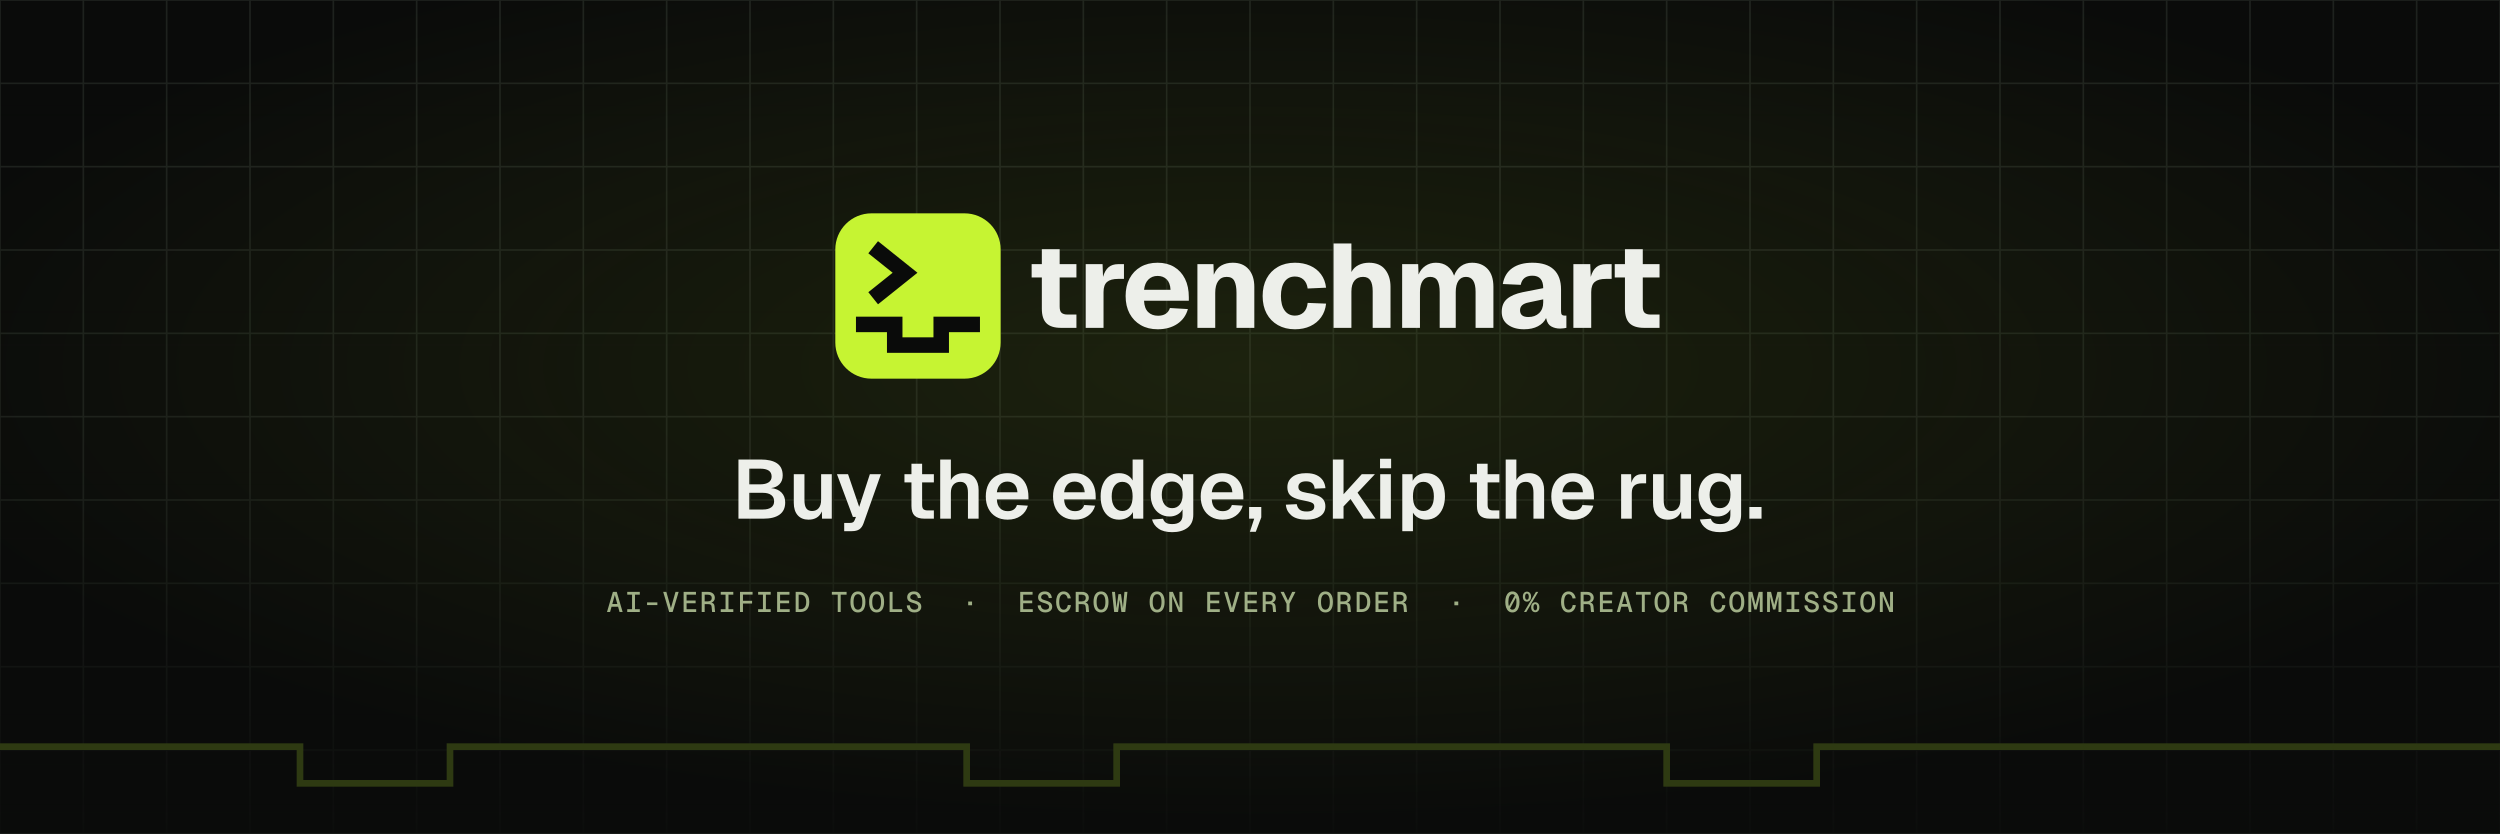
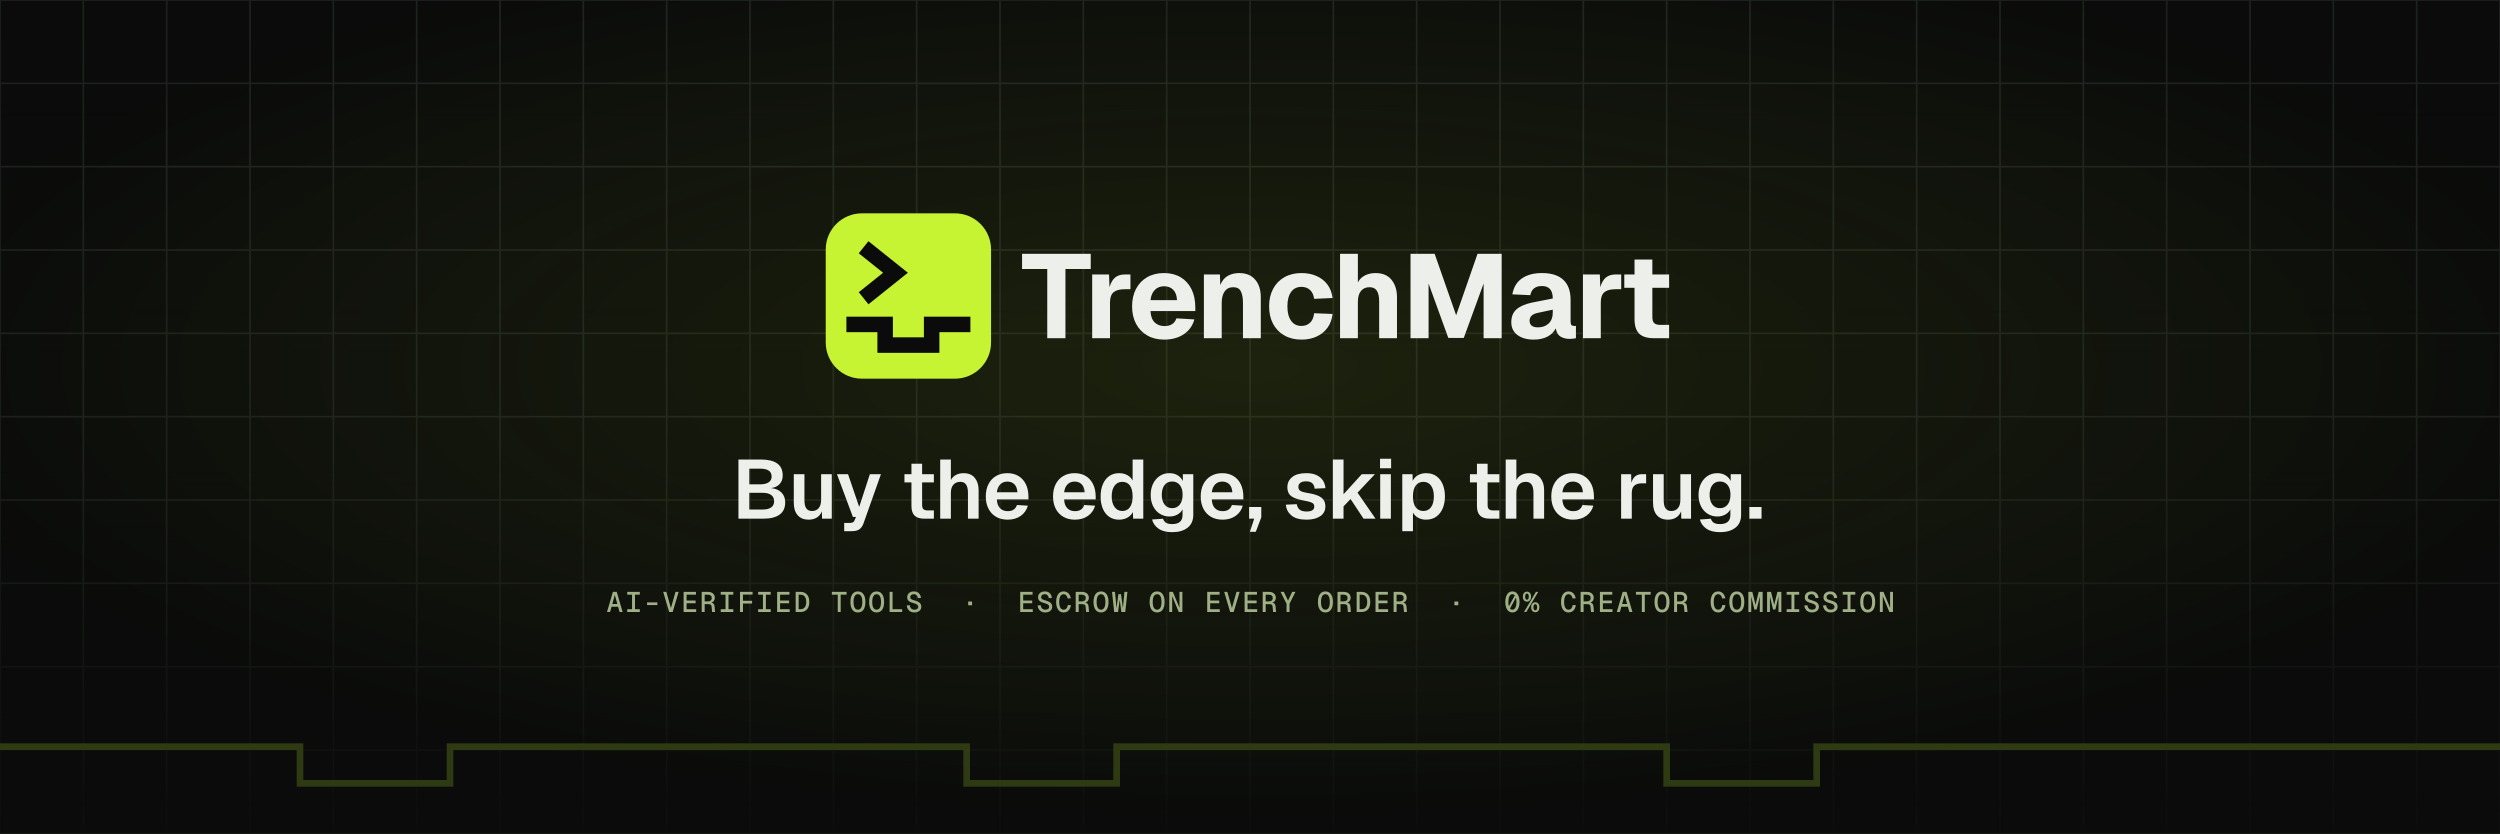
<svg xmlns="http://www.w3.org/2000/svg" width="1500" height="500" viewBox="0 0 1500 500">
  <defs>
    <radialGradient id="glow" cx="50%" cy="44%" r="55%">
      <stop offset="0" stop-color="#C6F432" stop-opacity=".10" />
      <stop offset="1" stop-color="#C6F432" stop-opacity="0" />
    </radialGradient>
    <linearGradient id="fade" x1="0" x2="0" y1="0" y2="1">
      <stop offset="0" stop-color="#0A0B0A" stop-opacity="0" />
      <stop offset=".55" stop-color="#0A0B0A" stop-opacity=".2" />
      <stop offset="1" stop-color="#0A0B0A" stop-opacity=".9" />
    </linearGradient>
  </defs>
  <rect width="1500" height="500" fill="#0A0B0A" />
  <path d="M0 0V500M50 0V500M100 0V500M150 0V500M200 0V500M250 0V500M300 0V500M350 0V500M400 0V500M450 0V500M500 0V500M550 0V500M600 0V500M650 0V500M700 0V500M750 0V500M800 0V500M850 0V500M900 0V500M950 0V500M1000 0V500M1050 0V500M1100 0V500M1150 0V500M1200 0V500M1250 0V500M1300 0V500M1350 0V500M1400 0V500M1450 0V500M1500 0V500M0 0H1500M0 50H1500M0 100H1500M0 150H1500M0 200H1500M0 250H1500M0 300H1500M0 350H1500M0 400H1500M0 450H1500M0 500H1500" stroke="#1E221E" stroke-width="1" />
  <rect width="1500" height="500" fill="url(#fade)" />
  <rect width="1500" height="500" fill="url(#glow)" />
  <path d="M0 448H180v22H270v-22H580v22H670v-22H1000v22H1090v-22H1500" fill="none" stroke="#2E3A12" stroke-width="4" stroke-linecap="square" />
-   <g transform="translate(501.18 128) scale(1.55)">
+   <g transform="translate(495.44 128) scale(1.55)">
    <rect width="64" height="64" rx="14" fill="#C6F432" />
    <g fill="none" stroke="#0A0B0A" stroke-width="6" stroke-linecap="square" stroke-linejoin="miter">
      <path d="M17 15 27 23 17 31" />
      <path d="M11 43H23V51H41V43H53" />
    </g>
-     <path transform="translate(74.11 44.33)" fill="#EDEFEA" d="M19.23 0L13.25 0Q9.43 0 7.64-1.77Q5.84-3.54 5.84-7.41L5.84-7.41L5.84-19.50L1.89-19.50L1.89-24.66L5.84-24.66L5.84-30.45L12.74-30.45L12.74-24.66L19.23-24.66L19.23-19.50L12.74-19.50L12.74-8.23Q12.74-6.44 13.50-5.80Q14.26-5.15 15.78-5.15L15.78-5.15L19.23-5.15L19.23 0ZM29.72 0L22.82 0L22.82-24.66L29.35-24.66L29.53-19.73Q30.27-22.31 31.69-23.48Q33.12-24.66 35.37-24.66L35.37-24.66L37.63-24.66L37.63-18.95L35.37-18.95Q32.48-18.95 31.10-17.78Q29.72-16.61 29.72-13.85L29.72-13.85L29.72 0ZM50.69 0.55L50.69 0.55Q46.92 0.55 44.14-1.06Q41.35-2.67 39.81-5.54Q38.27-8.42 38.27-12.33L38.27-12.33Q38.27-16.19 39.79-19.09Q41.31-21.99 44.09-23.60Q46.87-25.21 50.65-25.21L50.65-25.21Q54.33-25.21 57.04-23.60Q59.75-21.99 61.25-19.00Q62.74-16.01 62.74-11.87L62.74-11.87L62.74-10.49L45.40-10.49Q45.54-7.54 46.99-6.12Q48.44-4.69 50.83-4.69L50.83-4.69Q54.42-4.69 55.43-7.68L55.43-7.68L62.38-7.27Q61.36-3.59 58.26-1.52Q55.15 0.55 50.69 0.55ZM45.40-14.72L45.40-14.72L55.66-14.72Q55.52-17.43 54.16-18.77Q52.81-20.10 50.65-20.10L50.65-20.10Q48.48-20.10 47.08-18.70Q45.68-17.30 45.40-14.72ZM72.96 0L66.06 0L66.06-24.66L72.27-24.66L72.40-20.56Q73.42-23.09 75.35-24.15Q77.28-25.21 79.72-25.21L79.72-25.21Q83.72-25.21 85.90-22.68Q88.09-20.15 88.09-15.87L88.09-15.87L88.09 0L81.19 0L81.19-13.57Q81.19-16.51 80.38-18.12Q79.58-19.73 77.42-19.73L77.42-19.73Q75.26-19.73 74.11-18.12Q72.96-16.51 72.96-13.57L72.96-13.57L72.96 0ZM103.82 0.55L103.82 0.55Q100.05 0.55 97.22-1.06Q94.39-2.67 92.85-5.54Q91.31-8.42 91.31-12.33L91.31-12.33Q91.31-16.19 92.85-19.09Q94.39-21.99 97.22-23.60Q100.05-25.21 103.82-25.21L103.82-25.21Q107.09-25.21 109.69-24.06Q112.29-22.91 113.90-20.75Q115.51-18.58 115.87-15.55L115.87-15.55L108.74-15.23Q108.42-17.53 107.11-18.70Q105.80-19.87 103.82-19.87L103.82-19.87Q101.25-19.87 99.82-17.89Q98.39-15.92 98.39-12.33L98.39-12.33Q98.39-8.74 99.82-6.74Q101.25-4.74 103.82-4.74L103.82-4.74Q105.80-4.74 107.13-5.96Q108.47-7.18 108.74-9.66L108.74-9.66L115.87-9.38Q115.55-6.35 113.96-4.12Q112.38-1.89 109.78-0.67Q107.18 0.55 103.82 0.55ZM125.67 0L118.77 0L118.77-32.66L125.67-32.66L125.67-21.62Q126.68-23.46 128.48-24.33Q130.27-25.21 132.48-25.21L132.48-25.21Q136.62-25.21 138.71-22.59Q140.81-19.96 140.81-15.87L140.81-15.87L140.81 0L133.91 0L133.91-14.21Q133.91-16.97 133.03-18.35Q132.16-19.73 130.18-19.73L130.18-19.73Q128.06-19.73 126.87-18.29Q125.67-16.84 125.67-14.03L125.67-14.03L125.67 0ZM152.21 0L145.31 0L145.31-24.66L151.52-24.66L151.66-20.65Q152.58-22.82 154.35-24.01Q156.12-25.21 158.38-25.21L158.38-25.21Q161.05-25.21 162.84-23.85Q164.63-22.49 165.42-20.19L165.42-20.19Q166.29-22.63 168.11-23.92Q169.92-25.21 172.36-25.21L172.36-25.21Q176.13-25.21 178.39-22.82Q180.64-20.42 180.64-15.87L180.64-15.87L180.64 0L173.74 0L173.74-13.94Q173.74-19.73 170.02-19.73L170.02-19.73Q168.13-19.73 167.09-18.19Q166.06-16.65 166.06-13.85L166.06-13.85L166.06 0L159.85 0L159.85-13.85Q159.85-16.70 159.02-18.22Q158.19-19.73 156.17-19.73L156.17-19.73Q154.28-19.73 153.25-18.17Q152.21-16.61 152.21-13.85L152.21-13.85L152.21 0ZM192.51 0.55L192.51 0.55Q188.65 0.55 186.25-1.22Q183.86-2.99 183.86-6.16L183.86-6.16Q183.86-9.43 185.91-11.20Q187.96-12.97 191.96-13.80L191.96-13.80L199.92-15.36Q199.92-20.19 195.73-20.19L195.73-20.19Q191.91-20.19 191.22-16.65L191.22-16.65L184.28-16.97Q184.97-21.02 187.93-23.11Q190.90-25.21 195.73-25.21L195.73-25.21Q201.25-25.21 204.03-22.56Q206.82-19.92 206.82-14.90L206.82-14.90L206.82-6.49Q206.82-5.43 207.16-5.08Q207.51-4.74 208.20-4.74L208.20-4.74L208.89-4.74L208.89 0Q208.56 0.09 207.85 0.18Q207.14 0.28 206.45 0.28L206.45 0.28Q204.56 0.28 203.07-0.53Q201.57-1.33 201.11-3.54L201.11-3.54L201.02-3.77Q200.10-1.79 197.89-0.62Q195.68 0.55 192.51 0.55ZM194.17-4.19L194.17-4.19Q196.74-4.19 198.33-5.70Q199.92-7.22 199.92-9.84L199.92-9.84L199.92-11.04L194.30-9.84Q190.95-9.20 190.95-6.81L190.95-6.81Q190.95-4.19 194.17-4.19ZM218.50 0L211.60 0L211.60-24.66L218.13-24.66L218.32-19.73Q219.05-22.31 220.48-23.48Q221.90-24.66 224.16-24.66L224.16-24.66L226.41-24.66L226.41-18.95L224.16-18.95Q221.26-18.95 219.88-17.78Q218.50-16.61 218.50-13.85L218.50-13.85L218.50 0ZM244.95 0L238.97 0Q235.15 0 233.36-1.77Q231.56-3.54 231.56-7.41L231.56-7.41L231.56-19.50L227.61-19.50L227.61-24.66L231.56-24.66L231.56-30.45L238.46-30.45L238.46-24.66L244.95-24.66L244.95-19.50L238.46-19.50L238.46-8.23Q238.46-6.44 239.22-5.80Q239.98-5.15 241.50-5.15L241.50-5.15L244.95-5.15L244.95 0Z" />
+     <path transform="translate(75.49 48.33)" fill="#EDEFEA" d="M17.30 0L10.26 0L10.26-26.77L0.51-26.77L0.51-32.66L27.09-32.66L27.09-26.77L17.30-26.77L17.30 0ZM34.55 0L27.65 0L27.65-24.66L34.18-24.66L34.36-19.73Q35.10-22.31 36.52-23.48Q37.95-24.66 40.20-24.66L40.20-24.66L42.46-24.66L42.46-18.95L40.20-18.95Q37.31-18.95 35.93-17.78Q34.55-16.61 34.55-13.85L34.55-13.85L34.55 0ZM55.52 0.55L55.52 0.55Q51.75 0.55 48.97-1.06Q46.18-2.67 44.64-5.54Q43.10-8.42 43.10-12.33L43.10-12.33Q43.10-16.19 44.62-19.09Q46.14-21.99 48.92-23.60Q51.70-25.21 55.48-25.21L55.48-25.21Q59.16-25.21 61.87-23.60Q64.58-21.99 66.08-19.00Q67.57-16.01 67.57-11.87L67.57-11.87L67.57-10.49L50.23-10.49Q50.37-7.54 51.82-6.12Q53.27-4.69 55.66-4.69L55.66-4.69Q59.25-4.69 60.26-7.68L60.26-7.68L67.21-7.27Q66.19-3.59 63.09-1.52Q59.98 0.55 55.52 0.55ZM50.23-14.72L50.23-14.72L60.49-14.72Q60.35-17.43 58.99-18.77Q57.64-20.10 55.48-20.10L55.48-20.10Q53.31-20.10 51.91-18.70Q50.51-17.30 50.23-14.72ZM77.79 0L70.89 0L70.89-24.66L77.10-24.66L77.23-20.56Q78.25-23.09 80.18-24.15Q82.11-25.21 84.55-25.21L84.55-25.21Q88.55-25.21 90.73-22.68Q92.92-20.15 92.92-15.87L92.92-15.87L92.92 0L86.02 0L86.02-13.57Q86.02-16.51 85.21-18.12Q84.41-19.73 82.25-19.73L82.25-19.73Q80.09-19.73 78.94-18.12Q77.79-16.51 77.79-13.57L77.79-13.57L77.79 0ZM108.65 0.55L108.65 0.55Q104.88 0.55 102.05-1.06Q99.22-2.67 97.68-5.54Q96.14-8.42 96.14-12.33L96.14-12.33Q96.14-16.19 97.68-19.09Q99.22-21.99 102.05-23.60Q104.88-25.21 108.65-25.21L108.65-25.21Q111.92-25.21 114.52-24.06Q117.12-22.91 118.73-20.75Q120.34-18.58 120.70-15.55L120.70-15.55L113.57-15.23Q113.25-17.53 111.94-18.70Q110.63-19.87 108.65-19.87L108.65-19.87Q106.08-19.87 104.65-17.89Q103.22-15.92 103.22-12.33L103.22-12.33Q103.22-8.74 104.65-6.74Q106.08-4.74 108.65-4.74L108.65-4.74Q110.63-4.74 111.96-5.96Q113.30-7.18 113.57-9.66L113.57-9.66L120.70-9.38Q120.38-6.35 118.79-4.12Q117.21-1.89 114.61-0.67Q112.01 0.55 108.65 0.55ZM130.50 0L123.60 0L123.60-32.66L130.50-32.66L130.50-21.62Q131.51-23.46 133.31-24.33Q135.10-25.21 137.31-25.21L137.31-25.21Q141.45-25.21 143.54-22.59Q145.64-19.96 145.64-15.87L145.64-15.87L145.64 0L138.74 0L138.74-14.21Q138.74-16.97 137.86-18.35Q136.99-19.73 135.01-19.73L135.01-19.73Q132.89-19.73 131.70-18.29Q130.50-16.84 130.50-14.03L130.50-14.03L130.50 0ZM157.87 0L150.88 0L150.88-32.66L160.22-32.66L168.54-8.88L176.82-32.66L186.16-32.66L186.16 0L179.17 0L179.17-21.16L171.49-0.09L165.51-0.09L157.87-21.16L157.87 0ZM198.54 0.55L198.54 0.55Q194.67 0.55 192.28-1.22Q189.89-2.99 189.89-6.16L189.89-6.16Q189.89-9.43 191.94-11.20Q193.98-12.97 197.98-13.80L197.98-13.80L205.94-15.36Q205.94-20.19 201.76-20.19L201.76-20.19Q197.94-20.19 197.25-16.65L197.25-16.65L190.30-16.97Q190.99-21.02 193.96-23.11Q196.93-25.21 201.76-25.21L201.76-25.21Q207.28-25.21 210.06-22.56Q212.84-19.92 212.84-14.90L212.84-14.90L212.84-6.49Q212.84-5.43 213.19-5.08Q213.53-4.74 214.22-4.74L214.22-4.74L214.91-4.74L214.91 0Q214.59 0.09 213.88 0.18Q213.16 0.28 212.47 0.28L212.47 0.28Q210.59 0.28 209.09-0.53Q207.60-1.33 207.14-3.54L207.14-3.54L207.05-3.77Q206.13-1.79 203.92-0.62Q201.71 0.55 198.54 0.55ZM200.19-4.19L200.19-4.19Q202.77-4.19 204.36-5.70Q205.94-7.22 205.94-9.84L205.94-9.84L205.94-11.04L200.33-9.84Q196.97-9.20 196.97-6.81L196.97-6.81Q196.97-4.19 200.19-4.19ZM224.53 0L217.63 0L217.63-24.66L224.16-24.66L224.34-19.73Q225.08-22.31 226.50-23.48Q227.93-24.66 230.18-24.66L230.18-24.66L232.44-24.66L232.44-18.95L230.18-18.95Q227.29-18.95 225.91-17.78Q224.53-16.61 224.53-13.85L224.53-13.85L224.53 0ZM250.98 0L245.00 0Q241.18 0 239.38-1.77Q237.59-3.54 237.59-7.41L237.59-7.41L237.59-19.50L233.63-19.50L233.63-24.66L237.59-24.66L237.59-30.45L244.49-30.45L244.49-24.66L250.98-24.66L250.98-19.50L244.49-19.50L244.49-8.23Q244.49-6.44 245.25-5.80Q246.01-5.15 247.53-5.15L247.53-5.15L250.98-5.15L250.98 0Z" />
  </g>
  <path transform="translate(439.07 311.2)" fill="#EDEFEA" d="M19.10 0L4 0L4-35.50L17.30-35.50Q23.80-35.50 27.18-33.18Q30.55-30.85 30.55-25.90L30.55-25.90Q30.55-22.75 28.70-20.75Q26.85-18.75 23.55-18.35L23.55-18.35Q27.60-17.95 29.83-15.68Q32.05-13.40 32.05-9.75L32.05-9.75Q32.05-4.85 28.68-2.43Q25.30 0 19.10 0L19.10 0ZM10.50-30L10.50-20.60L17.10-20.60Q20.30-20.60 22.10-21.80Q23.90-23 23.90-25.30L23.90-25.30Q23.90-27.70 22.15-28.85Q20.40-30 17.10-30L17.10-30L10.50-30ZM10.50-15.50L10.50-5.50L18.80-5.50Q21.85-5.50 23.63-6.75Q25.40-8 25.40-10.45L25.40-10.45Q25.40-12.90 23.63-14.20Q21.85-15.50 18.80-15.50L18.80-15.50L10.50-15.50ZM46 0.60L46 0.60Q41.90 0.60 39.55-2.05Q37.20-4.70 37.20-9.50L37.20-9.50L37.20-26.70L43.60-26.70L43.60-11.10Q43.60-7.70 44.73-6.15Q45.85-4.60 48.15-4.60L48.15-4.60Q50.70-4.60 52.15-6.33Q53.60-8.05 53.60-11.35L53.60-11.35L53.60-26.70L60-26.70L60 0L54.15 0L54.05-4.35Q51.95 0.60 46 0.60ZM72 7.50L67.45 7.50L67.45 2.55L70.85 2.55Q72.15 2.55 72.78 2.15Q73.40 1.75 73.75 0.80L73.75 0.80L74.50-1.05L72.65-1.05L63.10-26.70L69.75-26.70L76.45-7.05L82.85-26.70L89.50-26.70L79.05 2.80Q78.15 5.30 76.53 6.40Q74.90 7.50 72 7.50L72 7.50ZM121.25 0L115.55 0Q111.55 0 109.68-1.83Q107.80-3.65 107.80-7.65L107.80-7.65L107.80-21.75L103.60-21.75L103.60-26.70L107.80-26.70L107.80-32.95L114.20-32.95L114.20-26.70L121.25-26.70L121.25-21.75L114.20-21.75L114.20-8.25Q114.20-6.35 115.03-5.65Q115.85-4.95 117.50-4.95L117.50-4.95L121.25-4.95L121.25 0ZM131.45 0L125.05 0L125.05-35.50L131.45-35.50L131.45-23.15Q132.55-25.25 134.55-26.28Q136.55-27.30 139.05-27.30L139.05-27.30Q143.50-27.30 145.80-24.48Q148.10-21.65 148.10-17.15L148.10-17.15L148.10 0L141.70 0L141.70-15.60Q141.70-22.10 137.15-22.10L137.15-22.10Q134.50-22.10 132.98-20.40Q131.45-18.70 131.45-15.45L131.45-15.45L131.45 0ZM165.50 0.60L165.50 0.60Q161.50 0.60 158.55-1.13Q155.60-2.85 154.00-6Q152.40-9.15 152.40-13.35L152.40-13.35Q152.40-17.55 154.00-20.70Q155.60-23.85 158.53-25.58Q161.45-27.30 165.35-27.30L165.35-27.30Q169.15-27.30 172.00-25.60Q174.85-23.90 176.43-20.70Q178.00-17.50 178.00-13L178.00-13L178.00-11.55L159.05-11.55Q159.20-8.05 160.95-6.28Q162.70-4.50 165.55-4.50L165.55-4.50Q169.90-4.50 171.10-8.20L171.10-8.20L177.65-7.80Q176.55-3.90 173.33-1.65Q170.10 0.60 165.50 0.60ZM159.05-15.85L159.05-15.85L171.40-15.85Q171.15-19.10 169.53-20.68Q167.90-22.25 165.35-22.25L165.35-22.25Q162.75-22.25 161.10-20.60Q159.45-18.95 159.05-15.85ZM205.85 0.60L205.85 0.60Q201.85 0.60 198.90-1.13Q195.95-2.85 194.35-6Q192.75-9.15 192.75-13.35L192.75-13.35Q192.75-17.55 194.35-20.70Q195.95-23.85 198.88-25.58Q201.80-27.30 205.70-27.30L205.70-27.30Q209.50-27.30 212.35-25.60Q215.20-23.90 216.78-20.70Q218.35-17.50 218.35-13L218.35-13L218.35-11.55L199.40-11.55Q199.55-8.05 201.30-6.28Q203.05-4.50 205.90-4.50L205.90-4.50Q210.25-4.50 211.45-8.20L211.45-8.20L218.00-7.80Q216.90-3.90 213.68-1.65Q210.45 0.60 205.85 0.60ZM199.40-15.85L199.40-15.85L211.75-15.85Q211.50-19.10 209.88-20.68Q208.25-22.25 205.70-22.25L205.70-22.25Q203.10-22.25 201.45-20.60Q199.80-18.95 199.40-15.85ZM232.35 0.60L232.35 0.60Q228.95 0.60 226.48-1.10Q224.00-2.80 222.65-5.93Q221.30-9.05 221.30-13.35L221.30-13.35Q221.30-17.60 222.68-20.75Q224.05-23.90 226.53-25.60Q229.00-27.30 232.35-27.30L232.35-27.30Q235.15-27.30 237.28-26.15Q239.40-25 240.50-22.90L240.50-22.90L240.50-35.50L246.90-35.50L246.90 0L240.80 0L240.65-3.95Q239.55-1.80 237.35-0.60Q235.15 0.60 232.35 0.60ZM234.30-4.60L234.30-4.60Q237.25-4.60 238.88-6.88Q240.50-9.15 240.50-13.35L240.50-13.35Q240.50-17.60 238.90-19.85Q237.30-22.10 234.30-22.10L234.30-22.10Q231.40-22.10 229.68-19.78Q227.95-17.45 227.95-13.35L227.95-13.35Q227.95-9.35 229.68-6.98Q231.40-4.60 234.30-4.60ZM264.30 8.10L264.30 8.10Q259.05 8.10 256.05 6Q253.05 3.90 252.15 0.50L252.15 0.50L258.75 0.05Q259.25 1.60 260.48 2.43Q261.70 3.25 264.30 3.25L264.30 3.25Q267.25 3.25 268.85 1.93Q270.45 0.60 270.45-2.20L270.45-2.20L270.45-5.60Q269.50-3.65 267.40-2.48Q265.30-1.30 262.70-1.30L262.70-1.30Q259.40-1.30 256.83-2.93Q254.25-4.55 252.80-7.48Q251.35-10.40 251.35-14.25L251.35-14.25Q251.35-18.10 252.80-21.03Q254.25-23.95 256.78-25.63Q259.30-27.30 262.60-27.30L262.60-27.30Q265.45-27.30 267.55-26Q269.65-24.70 270.65-22.55L270.65-22.55L270.65-26.70L276.90-26.70L276.90-2.35Q276.90 2.80 273.45 5.45Q270.00 8.10 264.30 8.10ZM264.20-6.30L264.20-6.30Q267.05-6.30 268.78-8.43Q270.50-10.55 270.50-14.30L270.50-14.30Q270.55-18 268.83-20.15Q267.10-22.30 264.20-22.30L264.20-22.30Q261.25-22.30 259.63-20.13Q258.00-17.95 258.00-14.30L258.00-14.30Q258.00-10.65 259.68-8.47Q261.35-6.30 264.20-6.30ZM294.45 0.60L294.45 0.60Q290.45 0.60 287.50-1.13Q284.55-2.85 282.95-6Q281.35-9.15 281.35-13.35L281.35-13.35Q281.35-17.55 282.95-20.70Q284.55-23.85 287.48-25.58Q290.40-27.30 294.30-27.30L294.30-27.30Q298.10-27.30 300.95-25.60Q303.80-23.90 305.38-20.70Q306.95-17.50 306.95-13L306.95-13L306.95-11.55L288.00-11.55Q288.15-8.05 289.90-6.28Q291.65-4.50 294.50-4.50L294.50-4.50Q298.85-4.50 300.05-8.20L300.05-8.20L306.60-7.80Q305.50-3.90 302.28-1.65Q299.05 0.60 294.45 0.60ZM288.00-15.85L288.00-15.85L300.35-15.85Q300.10-19.10 298.48-20.68Q296.85-22.25 294.30-22.25L294.30-22.25Q291.70-22.25 290.05-20.60Q288.40-18.95 288.00-15.85ZM314.40 7.90L310.85 7.90L313.45 0L310.40 0L310.40-7L317.70-7L317.70-0.80L314.40 7.90ZM344.85 0.60L344.85 0.60Q338.75 0.60 335.75-1.95Q332.75-4.50 332.45-8.40L332.45-8.40L339.00-8.70Q339.35-6.60 340.68-5.45Q342.00-4.30 344.90-4.30L344.90-4.30Q347.15-4.30 348.33-5.03Q349.50-5.75 349.50-7.30L349.50-7.30Q349.50-8.20 349.08-8.80Q348.65-9.40 347.43-9.85Q346.20-10.30 343.85-10.75L343.85-10.75Q339.80-11.45 337.50-12.48Q335.20-13.50 334.28-15.05Q333.35-16.60 333.35-18.90L333.35-18.90Q333.35-22.60 336.23-24.95Q339.10-27.30 344.65-27.30L344.65-27.30Q348.50-27.30 350.98-26.08Q353.45-24.85 354.73-22.83Q356.00-20.80 356.20-18.30L356.20-18.30L349.70-18Q349.60-19.90 348.40-21.15Q347.20-22.40 344.55-22.40L344.55-22.40Q342.30-22.40 341.13-21.50Q339.95-20.60 339.95-19.10L339.95-19.10Q339.95-17.50 341.08-16.73Q342.20-15.95 345.20-15.45L345.20-15.45Q349.30-14.85 351.70-13.80Q354.10-12.75 355.13-11.18Q356.15-9.60 356.15-7.40L356.15-7.40Q356.15-3.55 353.08-1.48Q350.00 0.60 344.85 0.60ZM367.05 0L360.65 0L360.65-35.50L367.05-35.50L367.05-14.65L378.00-26.70L385.90-26.70L375.45-15.60L386.25 0L379.05 0L371.25-11.80L367.05-7.35L367.05 0ZM395.45 0L389.05 0L389.05-26.70L395.45-26.70L395.45 0ZM395.60-30.25L388.95-30.25L388.95-35.95L395.60-35.95L395.60-30.25ZM408.70 7.50L402.30 7.50L402.30-26.70L408.45-26.70L408.55-22.70Q409.70-24.95 411.80-26.13Q413.90-27.30 416.55-27.30L416.55-27.30Q420.35-27.30 422.88-25.43Q425.40-23.55 426.65-20.38Q427.90-17.20 427.90-13.35L427.90-13.35Q427.90-9.50 426.63-6.35Q425.35-3.20 422.83-1.30Q420.30 0.60 416.50 0.60L416.50 0.60Q413.95 0.60 411.88-0.53Q409.80-1.65 408.70-3.65L408.70-3.65L408.70 7.50ZM415.00-4.60L415.00-4.60Q417.90-4.60 419.58-6.93Q421.25-9.25 421.25-13.35L421.25-13.35Q421.25-17.45 419.58-19.78Q417.90-22.10 415.00-22.10L415.00-22.10Q412.10-22.10 410.40-19.90Q408.70-17.70 408.70-13.35L408.70-13.35Q408.70-9 410.38-6.80Q412.05-4.60 415.00-4.60ZM460.55 0L454.85 0Q450.85 0 448.98-1.83Q447.10-3.65 447.10-7.65L447.10-7.65L447.10-21.75L442.90-21.75L442.90-26.70L447.10-26.70L447.10-32.95L453.50-32.95L453.50-26.70L460.55-26.70L460.55-21.75L453.50-21.75L453.50-8.25Q453.50-6.35 454.33-5.65Q455.15-4.95 456.80-4.95L456.80-4.95L460.55-4.95L460.55 0ZM470.75 0L464.35 0L464.35-35.50L470.75-35.50L470.75-23.15Q471.85-25.25 473.85-26.28Q475.85-27.30 478.35-27.30L478.35-27.30Q482.80-27.30 485.10-24.48Q487.40-21.65 487.40-17.15L487.40-17.15L487.40 0L481.00 0L481.00-15.60Q481.00-22.10 476.45-22.10L476.45-22.10Q473.80-22.10 472.28-20.40Q470.75-18.70 470.75-15.45L470.75-15.45L470.75 0ZM504.80 0.60L504.80 0.60Q500.80 0.60 497.85-1.13Q494.90-2.85 493.30-6Q491.70-9.15 491.70-13.35L491.70-13.35Q491.70-17.55 493.30-20.70Q494.90-23.85 497.83-25.58Q500.75-27.30 504.65-27.30L504.65-27.30Q508.45-27.30 511.30-25.60Q514.15-23.90 515.73-20.70Q517.30-17.50 517.30-13L517.30-13L517.30-11.55L498.35-11.55Q498.50-8.05 500.25-6.28Q502.00-4.50 504.85-4.50L504.85-4.50Q509.20-4.50 510.40-8.20L510.40-8.20L516.95-7.80Q515.85-3.90 512.63-1.65Q509.40 0.60 504.80 0.60ZM498.35-15.85L498.35-15.85L510.70-15.85Q510.45-19.10 508.83-20.68Q507.20-22.25 504.65-22.25L504.65-22.25Q502.05-22.25 500.40-20.60Q498.75-18.95 498.35-15.85ZM540.00 0L533.60 0L533.60-26.70L539.60-26.70L539.75-21.50Q540.55-24.20 542.10-25.45Q543.65-26.70 546.15-26.70L546.15-26.70L548.60-26.70L548.60-21.20L546.10-21.20Q543.05-21.20 541.53-19.83Q540.00-18.45 540.00-15.40L540.00-15.40L540.00 0ZM561.55 0.60L561.55 0.60Q557.45 0.60 555.10-2.05Q552.75-4.70 552.75-9.50L552.75-9.50L552.75-26.70L559.15-26.70L559.15-11.10Q559.15-7.70 560.28-6.15Q561.40-4.60 563.70-4.60L563.70-4.60Q566.25-4.60 567.70-6.33Q569.15-8.05 569.15-11.35L569.15-11.35L569.15-26.70L575.55-26.70L575.55 0L569.70 0L569.60-4.35Q567.50 0.60 561.55 0.60ZM593.00 8.10L593.00 8.10Q587.75 8.10 584.75 6Q581.75 3.90 580.85 0.50L580.85 0.50L587.45 0.05Q587.95 1.60 589.18 2.43Q590.40 3.25 593.00 3.25L593.00 3.25Q595.95 3.25 597.55 1.93Q599.15 0.60 599.15-2.20L599.15-2.20L599.15-5.60Q598.20-3.65 596.10-2.48Q594.00-1.30 591.40-1.30L591.40-1.30Q588.10-1.30 585.53-2.93Q582.95-4.55 581.50-7.48Q580.05-10.40 580.05-14.25L580.05-14.25Q580.05-18.10 581.50-21.03Q582.95-23.95 585.48-25.63Q588.00-27.30 591.30-27.30L591.30-27.30Q594.15-27.30 596.25-26Q598.35-24.70 599.35-22.55L599.35-22.55L599.35-26.70L605.60-26.70L605.60-2.35Q605.60 2.80 602.15 5.45Q598.70 8.10 593.00 8.10ZM592.90-6.30L592.90-6.30Q595.75-6.30 597.48-8.43Q599.20-10.55 599.20-14.30L599.20-14.30Q599.25-18 597.53-20.15Q595.80-22.30 592.90-22.30L592.90-22.30Q589.95-22.30 588.33-20.13Q586.70-17.95 586.70-14.30L586.70-14.30Q586.70-10.65 588.38-8.47Q590.05-6.30 592.90-6.30ZM617.85 0L610.55 0L610.55-7L617.85-7L617.85 0Z" />
  <path transform="translate(363.79 367.2)" fill="#9FAF86" d="M2.26 0L0.41 0L3.94-12.07L6.26-12.07L9.79 0L7.94 0L7.07-3.15L3.13-3.15L2.26 0ZM6.61-4.79L5.10-10.22L3.59-4.79L6.61-4.79ZM20.09 0L12.55 0L12.55-1.68L15.44-1.68L15.44-10.39L12.55-10.39L12.55-12.07L20.09-12.07L20.09-10.39L17.20-10.39L17.20-1.68L20.09-1.68L20.09 0ZM30.63-4.17L24.45-4.17L24.45-5.75L30.63-5.75L30.63-4.17ZM39.81 0L37.71 0L34.12-12.07L36.01-12.07L38.76-2.38L41.51-12.07L43.40-12.07L39.81 0ZM53.92 0L46.38 0L46.38-12.07L53.79-12.07L53.79-10.39L48.16-10.39L48.16-6.87L53.58-6.87L53.58-5.24L48.16-5.24L48.16-1.68L53.92-1.68L53.92 0ZM59.02 0L57.24 0L57.24-12.07L61.00-12.07Q62.90-12.07 64.01-11.10Q65.11-10.13 65.11-8.47L65.11-8.47Q65.11-7.38 64.51-6.62Q63.90-5.87 63.07-5.61L63.07-5.61Q63.95-5.44 64.40-4.92Q64.86-4.40 64.94-3.43L64.94-3.43L65.25 0L63.46 0L63.19-3.09Q63.12-4.00 62.69-4.35Q62.25-4.71 61.13-4.71L61.13-4.71L59.02-4.71L59.02 0ZM59.02-10.39L59.02-6.38L60.96-6.38Q62.08-6.38 62.68-6.90Q63.27-7.43 63.27-8.38L63.27-8.38Q63.27-9.35 62.68-9.87Q62.08-10.39 60.96-10.39L60.96-10.39L59.02-10.39ZM76.19 0L68.65 0L68.65-1.68L71.54-1.68L71.54-10.39L68.65-10.39L68.65-12.07L76.19-12.07L76.19-10.39L73.30-10.39L73.30-1.68L76.19-1.68L76.19 0ZM81.99 0L80.21 0L80.21-12.07L87.75-12.07L87.75-10.42L81.99-10.42L81.99-6.72L87.45-6.72L87.45-5.08L81.99-5.08L81.99 0ZM98.63 0L91.09 0L91.09-1.68L93.98-1.68L93.98-10.39L91.09-10.39L91.09-12.07L98.63-12.07L98.63-10.39L95.74-10.39L95.74-1.68L98.63-1.68L98.63 0ZM110.02 0L102.48 0L102.48-12.07L109.89-12.07L109.89-10.39L104.26-10.39L104.26-6.87L109.68-6.87L109.68-5.24L104.26-5.24L104.26-1.68L110.02-1.68L110.02 0ZM116.55 0L113.61 0L113.61-12.07L116.55-12.07Q118.15-12.07 119.33-11.36Q120.51-10.66 121.15-9.31Q121.79-7.96 121.79-6.02L121.79-6.02Q121.79-4.08 121.15-2.74Q120.51-1.39 119.33-0.70Q118.15 0 116.55 0L116.55 0ZM115.40-10.39L115.40-1.68L116.50-1.68Q118.13-1.68 119.03-2.76Q119.94-3.84 119.94-6.02L119.94-6.02Q119.94-8.19 119.03-9.29Q118.13-10.39 116.50-10.39L116.50-10.39L115.40-10.39ZM140.62 0L138.86 0L138.86-10.39L135.32-10.39L135.32-12.07L144.16-12.07L144.16-10.39L140.62-10.39L140.62 0ZM150.96 0.27L150.96 0.27Q148.80 0.27 147.64-1.36Q146.47-2.99 146.47-6.02L146.47-6.02Q146.47-9.06 147.64-10.70Q148.80-12.34 150.96-12.34L150.96-12.34Q153.12-12.34 154.28-10.70Q155.45-9.06 155.45-6.02L155.45-6.02Q155.45-2.99 154.28-1.36Q153.12 0.27 150.96 0.27ZM150.96-1.39L150.96-1.39Q152.24-1.39 152.92-2.56Q153.60-3.72 153.60-6.02L153.60-6.02Q153.60-8.31 152.92-9.49Q152.24-10.68 150.96-10.68L150.96-10.68Q149.69-10.68 149.01-9.49Q148.33-8.31 148.33-6.02L148.33-6.02Q148.33-3.72 149.01-2.56Q149.69-1.39 150.96-1.39ZM162.18 0.27L162.18 0.27Q160.02 0.27 158.86-1.36Q157.69-2.99 157.69-6.02L157.69-6.02Q157.69-9.06 158.86-10.70Q160.02-12.34 162.18-12.34L162.18-12.34Q164.34-12.34 165.50-10.70Q166.67-9.06 166.67-6.02L166.67-6.02Q166.67-2.99 165.50-1.36Q164.34 0.27 162.18 0.27ZM162.18-1.39L162.18-1.39Q163.46-1.39 164.14-2.56Q164.82-3.72 164.82-6.02L164.82-6.02Q164.82-8.31 164.14-9.49Q163.46-10.68 162.18-10.68L162.18-10.68Q160.91-10.68 160.23-9.49Q159.55-8.31 159.55-6.02L159.55-6.02Q159.55-3.72 160.23-2.56Q160.91-1.39 162.18-1.39ZM177.51 0L169.97 0L169.97-12.07L171.75-12.07L171.75-1.68L177.51-1.68L177.51 0ZM184.77 0.27L184.77 0.27Q183.46 0.27 182.49-0.26Q181.51-0.78 180.93-1.73Q180.35-2.67 180.25-3.93L180.25-3.93L182.09-4.05Q182.26-2.75 182.97-2.07Q183.69-1.39 184.84-1.39L184.84-1.39Q185.95-1.39 186.55-1.83Q187.15-2.26 187.15-3.08L187.15-3.08Q187.15-3.60 186.91-4.00Q186.66-4.39 185.99-4.73Q185.32-5.07 184.04-5.42L184.04-5.42Q182.80-5.76 182.03-6.20Q181.25-6.63 180.89-7.27Q180.52-7.91 180.52-8.84L180.52-8.84Q180.52-10.40 181.60-11.37Q182.68-12.34 184.59-12.34L184.59-12.34Q186.47-12.34 187.54-11.26Q188.62-10.18 188.79-8.43L188.79-8.43L186.95-8.33Q186.81-9.37 186.22-10.02Q185.62-10.68 184.54-10.68L184.54-10.68Q183.53-10.68 182.95-10.20Q182.36-9.72 182.36-8.93L182.36-8.93Q182.36-8.40 182.60-8.06Q182.84-7.72 183.43-7.45Q184.03-7.17 185.10-6.89L185.10-6.89Q186.54-6.49 187.39-5.98Q188.24-5.47 188.62-4.77Q188.99-4.06 188.99-3.08L188.99-3.08Q188.99-2.07 188.46-1.32Q187.94-0.56 186.99-0.14Q186.05 0.27 184.77 0.27ZM219.44-4.05L217.12-4.05L217.12-6.29L219.44-6.29L219.44-4.05ZM255.88 0L248.34 0L248.34-12.07L255.75-12.07L255.75-10.39L250.12-10.39L250.12-6.87L255.54-6.87L255.54-5.24L250.12-5.24L250.12-1.68L255.88-1.68L255.88 0ZM263.31 0.27L263.31 0.27Q262.00 0.27 261.03-0.26Q260.05-0.78 259.47-1.73Q258.89-2.67 258.79-3.93L258.79-3.93L260.63-4.05Q260.80-2.75 261.51-2.07Q262.23-1.39 263.38-1.39L263.38-1.39Q264.49-1.39 265.09-1.83Q265.69-2.26 265.69-3.08L265.69-3.08Q265.69-3.60 265.45-4.00Q265.20-4.39 264.53-4.73Q263.86-5.07 262.58-5.42L262.58-5.42Q261.34-5.76 260.57-6.20Q259.79-6.63 259.43-7.27Q259.06-7.91 259.06-8.84L259.06-8.84Q259.06-10.40 260.14-11.37Q261.22-12.34 263.13-12.34L263.13-12.34Q265.01-12.34 266.08-11.26Q267.16-10.18 267.32-8.43L267.32-8.43L265.49-8.33Q265.35-9.37 264.76-10.02Q264.16-10.68 263.07-10.68L263.07-10.68Q262.07-10.68 261.49-10.20Q260.90-9.72 260.90-8.93L260.90-8.93Q260.90-8.40 261.14-8.06Q261.38-7.72 261.97-7.45Q262.56-7.17 263.64-6.89L263.64-6.89Q265.08-6.49 265.93-5.98Q266.78-5.47 267.16-4.77Q267.53-4.06 267.53-3.08L267.53-3.08Q267.53-2.07 267.00-1.32Q266.48-0.56 265.53-0.14Q264.59 0.27 263.31 0.27ZM274.43 0.27L274.43 0.27Q272.97 0.27 271.96-0.49Q270.95-1.26 270.42-2.67Q269.89-4.08 269.89-6.02L269.89-6.02Q269.89-7.97 270.42-9.39Q270.95-10.81 271.96-11.58Q272.97-12.34 274.43-12.34L274.43-12.34Q276.08-12.34 277.20-11.26Q278.32-10.18 278.70-8.21L278.70-8.21L276.83-8.11Q276.57-9.37 275.94-10.02Q275.30-10.68 274.43-10.68L274.43-10.68Q273.12-10.68 272.43-9.46Q271.74-8.25 271.74-6.02L271.74-6.02Q271.74-3.79 272.43-2.59Q273.12-1.39 274.43-1.39L274.43-1.39Q275.37-1.39 276.03-2.11Q276.69-2.82 276.91-4.20L276.91-4.20L278.77-4.11Q278.46-2.04 277.31-0.88Q276.16 0.27 274.43 0.27ZM283.42 0L281.64 0L281.64-12.07L285.40-12.07Q287.30-12.07 288.40-11.10Q289.51-10.13 289.51-8.47L289.51-8.47Q289.51-7.38 288.91-6.62Q288.30-5.87 287.47-5.61L287.47-5.61Q288.35-5.44 288.80-4.92Q289.25-4.40 289.34-3.43L289.34-3.43L289.65 0L287.86 0L287.59-3.09Q287.52-4.00 287.09-4.35Q286.65-4.71 285.53-4.71L285.53-4.71L283.42-4.71L283.42 0ZM283.42-10.39L283.42-6.38L285.36-6.38Q286.48-6.38 287.08-6.90Q287.67-7.43 287.67-8.38L287.67-8.38Q287.67-9.35 287.08-9.87Q286.48-10.39 285.36-10.39L285.36-10.39L283.42-10.39ZM296.82 0.27L296.82 0.27Q294.66 0.27 293.50-1.36Q292.33-2.99 292.33-6.02L292.33-6.02Q292.33-9.06 293.50-10.70Q294.66-12.34 296.82-12.34L296.82-12.34Q298.98-12.34 300.14-10.70Q301.31-9.06 301.31-6.02L301.31-6.02Q301.31-2.99 300.14-1.36Q298.98 0.27 296.82 0.27ZM296.82-1.39L296.82-1.39Q298.09-1.39 298.77-2.56Q299.45-3.72 299.45-6.02L299.45-6.02Q299.45-8.31 298.77-9.49Q298.09-10.68 296.82-10.68L296.82-10.68Q295.54-10.68 294.86-9.49Q294.18-8.31 294.18-6.02L294.18-6.02Q294.18-3.72 294.86-2.56Q295.54-1.39 296.82-1.39ZM307.04 0L304.71 0L303.42-12.07L305.20-12.07L306.12-2.30L307.26-10.71L308.82-10.71L309.96-2.30L310.88-12.07L312.66-12.07L311.37 0L309.04 0L308.04-7.34L307.04 0ZM330.48 0.27L330.48 0.27Q328.32 0.27 327.16-1.36Q325.99-2.99 325.99-6.02L325.99-6.02Q325.99-9.06 327.16-10.70Q328.32-12.34 330.48-12.34L330.48-12.34Q332.64-12.34 333.80-10.70Q334.97-9.06 334.97-6.02L334.97-6.02Q334.97-2.99 333.80-1.36Q332.64 0.27 330.48 0.27ZM330.48-1.39L330.48-1.39Q331.75-1.39 332.43-2.56Q333.11-3.72 333.11-6.02L333.11-6.02Q333.11-8.31 332.43-9.49Q331.75-10.68 330.48-10.68L330.48-10.68Q329.20-10.68 328.52-9.49Q327.84-8.31 327.84-6.02L327.84-6.02Q327.84-3.72 328.52-2.56Q329.20-1.39 330.48-1.39ZM339.51 0L337.76 0L337.76-12.07L339.93-12.07L343.89-2.53L343.89-12.07L345.64-12.07L345.64 0L343.47 0L339.51-9.54L339.51 0ZM368.08 0L360.54 0L360.54-12.07L367.95-12.07L367.95-10.39L362.32-10.39L362.32-6.87L367.74-6.87L367.74-5.24L362.32-5.24L362.32-1.68L368.08-1.68L368.08 0ZM376.41 0L374.31 0L370.72-12.07L372.61-12.07L375.36-2.38L378.11-12.07L380.00-12.07L376.41 0ZM390.52 0L382.98 0L382.98-12.07L390.39-12.07L390.39-10.39L384.76-10.39L384.76-6.87L390.18-6.87L390.18-5.24L384.76-5.24L384.76-1.68L390.52-1.68L390.52 0ZM395.62 0L393.84 0L393.84-12.07L397.60-12.07Q399.50-12.07 400.60-11.10Q401.71-10.13 401.71-8.47L401.71-8.47Q401.71-7.38 401.11-6.62Q400.50-5.87 399.67-5.61L399.67-5.61Q400.55-5.44 401.00-4.92Q401.45-4.40 401.54-3.43L401.54-3.43L401.85 0L400.06 0L399.79-3.09Q399.72-4.00 399.29-4.35Q398.85-4.71 397.73-4.71L397.73-4.71L395.62-4.71L395.62 0ZM395.62-10.39L395.62-6.38L397.56-6.38Q398.68-6.38 399.28-6.90Q399.87-7.43 399.87-8.38L399.87-8.38Q399.87-9.35 399.28-9.87Q398.68-10.39 397.56-10.39L397.56-10.39L395.62-10.39ZM409.92 0L408.14 0L408.14-4.96L404.55-12.07L406.52-12.07L409.02-6.80L411.52-12.07L413.49-12.07L409.92-4.96L409.92 0ZM431.46 0.27L431.46 0.27Q429.30 0.27 428.14-1.36Q426.97-2.99 426.97-6.02L426.97-6.02Q426.97-9.06 428.14-10.70Q429.30-12.34 431.46-12.34L431.46-12.34Q433.62-12.34 434.78-10.70Q435.95-9.06 435.95-6.02L435.95-6.02Q435.95-2.99 434.78-1.36Q433.62 0.27 431.46 0.27ZM431.46-1.39L431.46-1.39Q432.73-1.39 433.41-2.56Q434.09-3.72 434.09-6.02L434.09-6.02Q434.09-8.31 433.41-9.49Q432.73-10.68 431.46-10.68L431.46-10.68Q430.18-10.68 429.50-9.49Q428.82-8.31 428.82-6.02L428.82-6.02Q428.82-3.72 429.50-2.56Q430.18-1.39 431.46-1.39ZM440.50 0L438.72 0L438.72-12.07L442.48-12.07Q444.38-12.07 445.48-11.10Q446.59-10.13 446.59-8.47L446.59-8.47Q446.59-7.38 445.99-6.62Q445.38-5.87 444.55-5.61L444.55-5.61Q445.43-5.44 445.88-4.92Q446.33-4.40 446.42-3.43L446.42-3.43L446.73 0L444.94 0L444.67-3.09Q444.60-4.00 444.17-4.35Q443.73-4.71 442.61-4.71L442.61-4.71L440.50-4.71L440.50 0ZM440.50-10.39L440.50-6.38L442.44-6.38Q443.56-6.38 444.16-6.90Q444.75-7.43 444.75-8.38L444.75-8.38Q444.75-9.35 444.16-9.87Q443.56-10.39 442.44-10.39L442.44-10.39L440.50-10.39ZM453.15 0L450.21 0L450.21-12.07L453.15-12.07Q454.75-12.07 455.93-11.36Q457.11-10.66 457.75-9.31Q458.39-7.96 458.39-6.02L458.39-6.02Q458.39-4.08 457.75-2.74Q457.11-1.39 455.93-0.70Q454.75 0 453.15 0L453.15 0ZM452.00-10.39L452.00-1.68L453.10-1.68Q454.73-1.68 455.63-2.76Q456.53-3.84 456.53-6.02L456.53-6.02Q456.53-8.19 455.63-9.29Q454.73-10.39 453.10-10.39L453.10-10.39L452.00-10.39ZM469.06 0L461.52 0L461.52-12.07L468.93-12.07L468.93-10.39L463.30-10.39L463.30-6.87L468.72-6.87L468.72-5.24L463.30-5.24L463.30-1.68L469.06-1.68L469.06 0ZM474.16 0L472.38 0L472.38-12.07L476.14-12.07Q478.04-12.07 479.14-11.10Q480.25-10.13 480.25-8.47L480.25-8.47Q480.25-7.38 479.65-6.62Q479.04-5.87 478.21-5.61L478.21-5.61Q479.09-5.44 479.54-4.92Q479.99-4.40 480.08-3.43L480.08-3.43L480.39 0L478.60 0L478.33-3.09Q478.26-4.00 477.83-4.35Q477.39-4.71 476.27-4.71L476.27-4.71L474.16-4.71L474.16 0ZM474.16-10.39L474.16-6.38L476.10-6.38Q477.22-6.38 477.82-6.90Q478.41-7.43 478.41-8.38L478.41-8.38Q478.41-9.35 477.82-9.87Q477.22-10.39 476.10-10.39L476.10-10.39L474.16-10.39ZM511.16-4.05L508.84-4.05L508.84-6.29L511.16-6.29L511.16-4.05ZM543.66 0.27L543.66 0.27Q542.33 0.27 541.37-0.49Q540.41-1.26 539.89-2.67Q539.38-4.08 539.38-6.02L539.38-6.02Q539.38-7.97 539.89-9.39Q540.41-10.81 541.37-11.58Q542.33-12.34 543.66-12.34L543.66-12.34Q544.99-12.34 545.95-11.58Q546.91-10.81 547.43-9.39Q547.94-7.97 547.94-6.02L547.94-6.02Q547.94-4.08 547.43-2.67Q546.91-1.26 545.95-0.49Q544.99 0.27 543.66 0.27ZM541.23-6.02L541.23-6.02Q541.23-4.50 541.55-3.43L541.55-3.43L545.09-9.98Q544.51-10.68 543.66-10.68L543.66-10.68Q542.52-10.68 541.87-9.45Q541.23-8.23 541.23-6.02ZM543.66-1.39L543.66-1.39Q544.80-1.39 545.44-2.62Q546.09-3.84 546.09-6.02L546.09-6.02Q546.09-7.55 545.77-8.62L545.77-8.62L542.21-2.09Q542.81-1.39 543.66-1.39ZM552.38-6.22L552.38-6.22Q551.34-6.22 550.63-6.98Q549.92-7.74 549.92-9.21L549.92-9.21Q549.92-10.69 550.63-11.45Q551.34-12.21 552.38-12.21L552.38-12.21Q553.43-12.21 554.14-11.45Q554.85-10.69 554.85-9.21L554.85-9.21Q554.85-7.74 554.14-6.98Q553.43-6.22 552.38-6.22ZM551.99 0L550.61 0L557.77-12.07L559.15-12.07L551.99 0ZM552.38-7.36L552.38-7.36Q552.89-7.36 553.19-7.84Q553.49-8.31 553.49-9.21L553.49-9.21Q553.49-10.12 553.19-10.59Q552.89-11.07 552.38-11.07L552.38-11.07Q551.87-11.07 551.57-10.59Q551.28-10.12 551.28-9.21L551.28-9.21Q551.28-8.31 551.57-7.84Q551.87-7.36 552.38-7.36ZM557.38 0.14L557.38 0.14Q556.32 0.14 555.62-0.62Q554.91-1.38 554.91-2.86L554.91-2.86Q554.91-4.33 555.62-5.09Q556.32-5.85 557.38-5.85L557.38-5.85Q558.42-5.85 559.13-5.09Q559.84-4.33 559.84-2.86L559.84-2.86Q559.84-1.38 559.13-0.62Q558.42 0.14 557.38 0.14ZM557.38-1.00L557.38-1.00Q557.89-1.00 558.19-1.48Q558.48-1.96 558.48-2.86L558.48-2.86Q558.48-3.76 558.19-4.23Q557.89-4.71 557.38-4.71L557.38-4.71Q556.87-4.71 556.57-4.23Q556.27-3.76 556.27-2.86L556.27-2.86Q556.27-1.96 556.57-1.48Q556.87-1.00 557.38-1.00ZM577.37 0.27L577.37 0.27Q575.91 0.27 574.90-0.49Q573.89-1.26 573.36-2.67Q572.83-4.08 572.83-6.02L572.83-6.02Q572.83-7.97 573.36-9.39Q573.89-10.81 574.90-11.58Q575.91-12.34 577.37-12.34L577.37-12.34Q579.02-12.34 580.14-11.26Q581.26-10.18 581.64-8.21L581.64-8.21L579.77-8.11Q579.51-9.37 578.88-10.02Q578.24-10.68 577.37-10.68L577.37-10.68Q576.06-10.68 575.37-9.46Q574.68-8.25 574.68-6.02L574.68-6.02Q574.68-3.79 575.37-2.59Q576.06-1.39 577.37-1.39L577.37-1.39Q578.31-1.39 578.97-2.11Q579.63-2.82 579.85-4.20L579.85-4.20L581.71-4.11Q581.40-2.04 580.25-0.88Q579.10 0.27 577.37 0.27ZM586.36 0L584.58 0L584.58-12.07L588.34-12.07Q590.24-12.07 591.34-11.10Q592.45-10.13 592.45-8.47L592.45-8.47Q592.45-7.38 591.85-6.62Q591.24-5.87 590.41-5.61L590.41-5.61Q591.29-5.44 591.74-4.92Q592.19-4.40 592.28-3.43L592.28-3.43L592.59 0L590.80 0L590.53-3.09Q590.46-4.00 590.03-4.35Q589.59-4.71 588.47-4.71L588.47-4.71L586.36-4.71L586.36 0ZM586.36-10.39L586.36-6.38L588.30-6.38Q589.42-6.38 590.02-6.90Q590.61-7.43 590.61-8.38L590.61-8.38Q590.61-9.35 590.02-9.87Q589.42-10.39 588.30-10.39L588.30-10.39L586.36-10.39ZM603.70 0L596.16 0L596.16-12.07L603.57-12.07L603.57-10.39L597.94-10.39L597.94-6.87L603.36-6.87L603.36-5.24L597.94-5.24L597.94-1.68L603.70-1.68L603.70 0ZM608.14 0L606.29 0L609.82-12.07L612.14-12.07L615.67 0L613.82 0L612.95-3.15L609.01-3.15L608.14 0ZM612.49-4.79L610.98-10.22L609.47-4.79L612.49-4.79ZM623.08 0L621.32 0L621.32-10.39L617.78-10.39L617.78-12.07L626.62-12.07L626.62-10.39L623.08-10.39L623.08 0ZM633.42 0.27L633.42 0.27Q631.26 0.27 630.10-1.36Q628.93-2.99 628.93-6.02L628.93-6.02Q628.93-9.06 630.10-10.70Q631.26-12.34 633.42-12.34L633.42-12.34Q635.58-12.34 636.74-10.70Q637.91-9.06 637.91-6.02L637.91-6.02Q637.91-2.99 636.74-1.36Q635.58 0.27 633.42 0.27ZM633.42-1.39L633.42-1.39Q634.69-1.39 635.37-2.56Q636.05-3.72 636.05-6.02L636.05-6.02Q636.05-8.31 635.37-9.49Q634.69-10.68 633.42-10.68L633.42-10.68Q632.14-10.68 631.46-9.49Q630.78-8.31 630.78-6.02L630.78-6.02Q630.78-3.72 631.46-2.56Q632.14-1.39 633.42-1.39ZM642.46 0L640.68 0L640.68-12.07L644.44-12.07Q646.34-12.07 647.44-11.10Q648.55-10.13 648.55-8.47L648.55-8.47Q648.55-7.38 647.95-6.62Q647.34-5.87 646.51-5.61L646.51-5.61Q647.39-5.44 647.84-4.92Q648.29-4.40 648.38-3.43L648.38-3.43L648.69 0L646.90 0L646.63-3.09Q646.56-4.00 646.13-4.35Q645.69-4.71 644.57-4.71L644.57-4.71L642.46-4.71L642.46 0ZM642.46-10.39L642.46-6.38L644.40-6.38Q645.52-6.38 646.12-6.90Q646.71-7.43 646.71-8.38L646.71-8.38Q646.71-9.35 646.12-9.87Q645.52-10.39 644.40-10.39L644.40-10.39L642.46-10.39ZM667.13 0.27L667.13 0.27Q665.67 0.27 664.66-0.49Q663.65-1.26 663.12-2.67Q662.59-4.08 662.59-6.02L662.59-6.02Q662.59-7.97 663.12-9.39Q663.65-10.81 664.66-11.58Q665.67-12.34 667.13-12.34L667.13-12.34Q668.78-12.34 669.90-11.26Q671.02-10.18 671.40-8.21L671.40-8.21L669.53-8.11Q669.27-9.37 668.64-10.02Q668.00-10.68 667.13-10.68L667.13-10.68Q665.82-10.68 665.13-9.46Q664.44-8.25 664.44-6.02L664.44-6.02Q664.44-3.79 665.13-2.59Q665.82-1.39 667.13-1.39L667.13-1.39Q668.07-1.39 668.73-2.11Q669.39-2.82 669.61-4.20L669.61-4.20L671.47-4.11Q671.16-2.04 670.01-0.88Q668.86 0.27 667.13 0.27ZM678.30 0.27L678.30 0.27Q676.14 0.27 674.98-1.36Q673.81-2.99 673.81-6.02L673.81-6.02Q673.81-9.06 674.98-10.70Q676.14-12.34 678.30-12.34L678.30-12.34Q680.46-12.34 681.62-10.70Q682.79-9.06 682.79-6.02L682.79-6.02Q682.79-2.99 681.62-1.36Q680.46 0.27 678.30 0.27ZM678.30-1.39L678.30-1.39Q679.57-1.39 680.25-2.56Q680.93-3.72 680.93-6.02L680.93-6.02Q680.93-8.31 680.25-9.49Q679.57-10.68 678.30-10.68L678.30-10.68Q677.02-10.68 676.34-9.49Q675.66-8.31 675.66-6.02L675.66-6.02Q675.66-3.72 676.34-2.56Q677.02-1.39 678.30-1.39ZM690.20-1.46L688.84-1.46L686.95-9.32L686.95 0L685.24 0L685.24-12.07L687.62-12.07L689.52-4.27L691.42-12.07L693.80-12.07L693.80 0L692.09 0L692.09-9.32L690.20-1.46ZM701.42-1.46L700.06-1.46L698.17-9.32L698.17 0L696.46 0L696.46-12.07L698.84-12.07L700.74-4.27L702.64-12.07L705.02-12.07L705.02 0L703.31 0L703.31-9.32L701.42-1.46ZM715.73 0L708.19 0L708.19-1.68L711.08-1.68L711.08-10.39L708.19-10.39L708.19-12.07L715.73-12.07L715.73-10.39L712.84-10.39L712.84-1.68L715.73-1.68L715.73 0ZM723.33 0.27L723.33 0.27Q722.02 0.27 721.05-0.26Q720.07-0.78 719.49-1.73Q718.91-2.67 718.81-3.93L718.81-3.93L720.65-4.05Q720.82-2.75 721.53-2.07Q722.24-1.39 723.40-1.39L723.40-1.39Q724.51-1.39 725.11-1.83Q725.71-2.26 725.71-3.08L725.71-3.08Q725.71-3.60 725.47-4.00Q725.22-4.39 724.55-4.73Q723.88-5.07 722.60-5.42L722.60-5.42Q721.36-5.76 720.59-6.20Q719.81-6.63 719.45-7.27Q719.08-7.91 719.08-8.84L719.08-8.84Q719.08-10.40 720.16-11.37Q721.24-12.34 723.15-12.34L723.15-12.34Q725.03-12.34 726.10-11.26Q727.17-10.18 727.34-8.43L727.34-8.43L725.51-8.33Q725.37-9.37 724.78-10.02Q724.18-10.68 723.09-10.68L723.09-10.68Q722.09-10.68 721.51-10.20Q720.92-9.72 720.92-8.93L720.92-8.93Q720.92-8.40 721.16-8.06Q721.39-7.72 721.99-7.45Q722.58-7.17 723.66-6.89L723.66-6.89Q725.10-6.49 725.95-5.98Q726.80-5.47 727.17-4.77Q727.55-4.06 727.55-3.08L727.55-3.08Q727.55-2.07 727.02-1.32Q726.49-0.56 725.55-0.14Q724.61 0.27 723.33 0.27ZM734.55 0.27L734.55 0.27Q733.24 0.27 732.27-0.26Q731.29-0.78 730.71-1.73Q730.13-2.67 730.03-3.93L730.03-3.93L731.87-4.05Q732.04-2.75 732.75-2.07Q733.46-1.39 734.62-1.39L734.62-1.39Q735.73-1.39 736.33-1.83Q736.93-2.26 736.93-3.08L736.93-3.08Q736.93-3.60 736.69-4.00Q736.44-4.39 735.77-4.73Q735.10-5.07 733.82-5.42L733.82-5.42Q732.58-5.76 731.81-6.20Q731.03-6.63 730.67-7.27Q730.30-7.91 730.30-8.84L730.30-8.84Q730.30-10.40 731.38-11.37Q732.46-12.34 734.37-12.34L734.37-12.34Q736.25-12.34 737.32-11.26Q738.39-10.18 738.56-8.43L738.56-8.43L736.73-8.33Q736.59-9.37 736.00-10.02Q735.40-10.68 734.31-10.68L734.31-10.68Q733.31-10.68 732.73-10.20Q732.14-9.72 732.14-8.93L732.14-8.93Q732.14-8.40 732.38-8.06Q732.61-7.72 733.21-7.45Q733.80-7.17 734.88-6.89L734.88-6.89Q736.32-6.49 737.17-5.98Q738.02-5.47 738.39-4.77Q738.77-4.06 738.77-3.08L738.77-3.08Q738.77-2.07 738.24-1.32Q737.71-0.56 736.77-0.14Q735.83 0.27 734.55 0.27ZM749.39 0L741.85 0L741.85-1.68L744.74-1.68L744.74-10.39L741.85-10.39L741.85-12.07L749.39-12.07L749.39-10.39L746.50-10.39L746.50-1.68L749.39-1.68L749.39 0ZM756.84 0.27L756.84 0.27Q754.68 0.27 753.52-1.36Q752.35-2.99 752.35-6.02L752.35-6.02Q752.35-9.06 753.52-10.70Q754.68-12.34 756.84-12.34L756.84-12.34Q759.00-12.34 760.16-10.70Q761.33-9.06 761.33-6.02L761.33-6.02Q761.33-2.99 760.16-1.36Q759.00 0.27 756.84 0.27ZM756.84-1.39L756.84-1.39Q758.11-1.39 758.79-2.56Q759.47-3.72 759.47-6.02L759.47-6.02Q759.47-8.31 758.79-9.49Q758.11-10.68 756.84-10.68L756.84-10.68Q755.56-10.68 754.88-9.49Q754.20-8.31 754.20-6.02L754.20-6.02Q754.20-3.72 754.88-2.56Q755.56-1.39 756.84-1.39ZM765.87 0L764.12 0L764.12-12.07L766.29-12.07L770.25-2.53L770.25-12.07L772.00-12.07L772.00 0L769.83 0L765.87-9.54L765.87 0Z" />
</svg>
